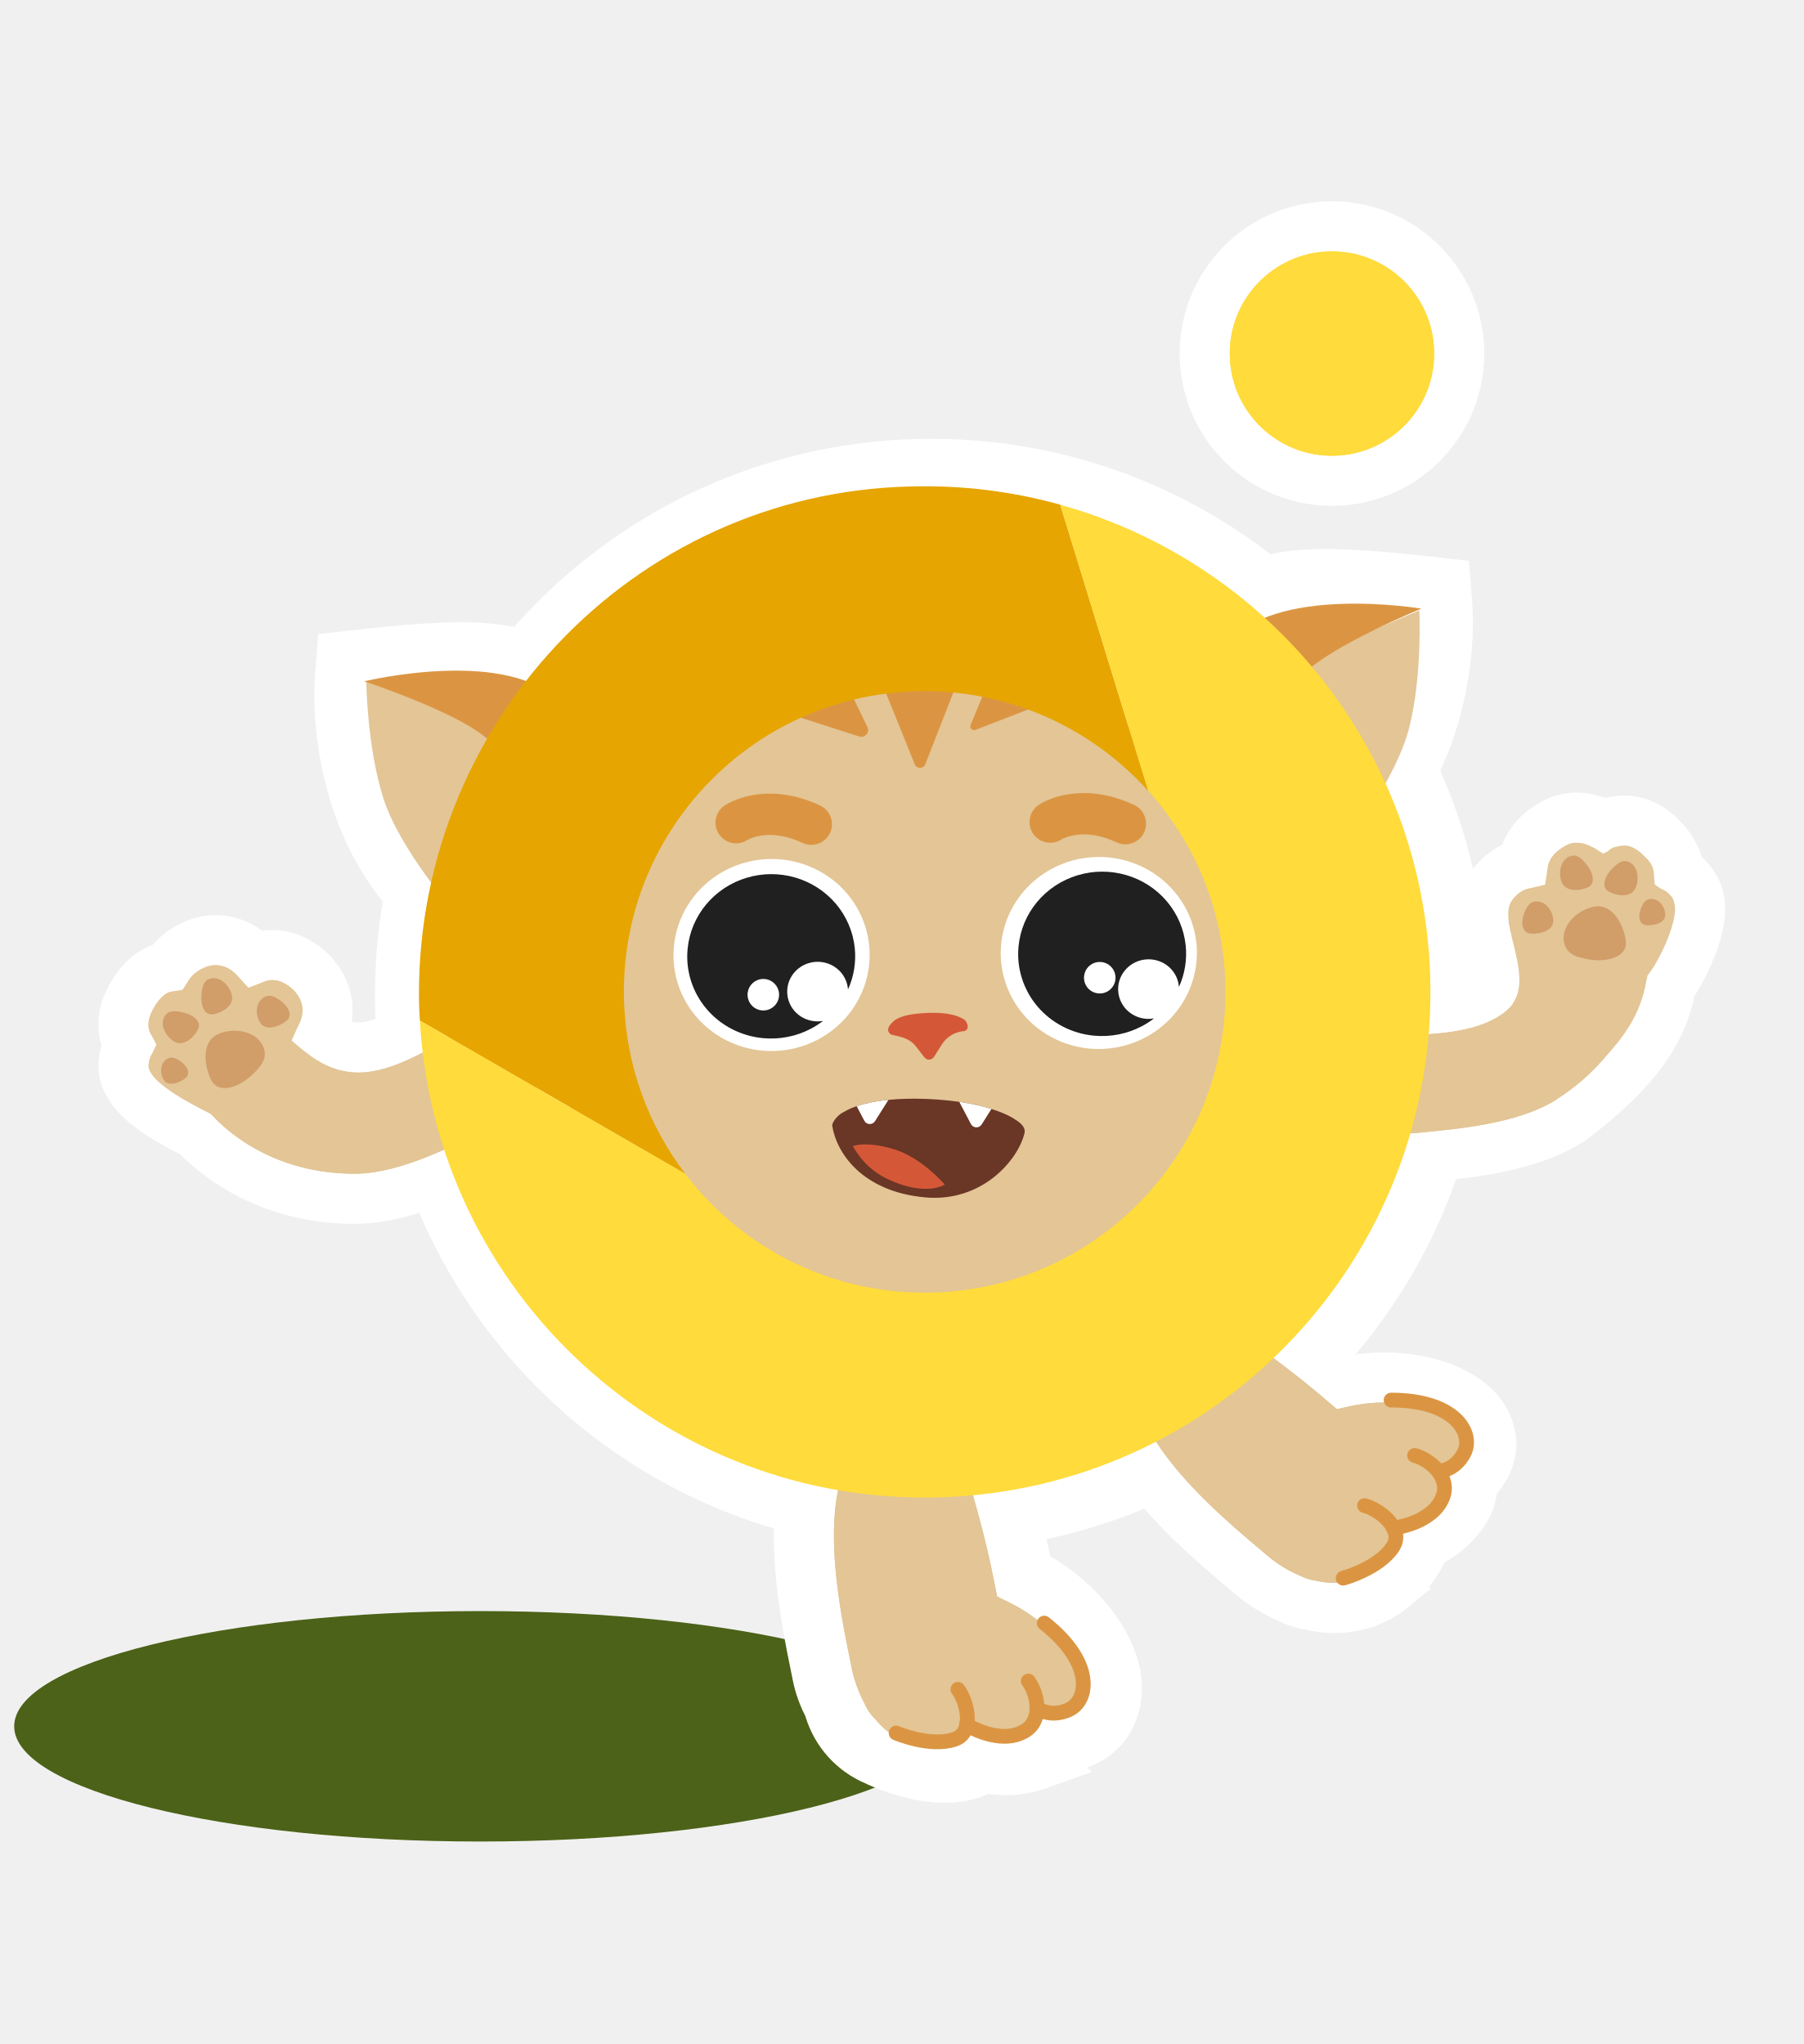
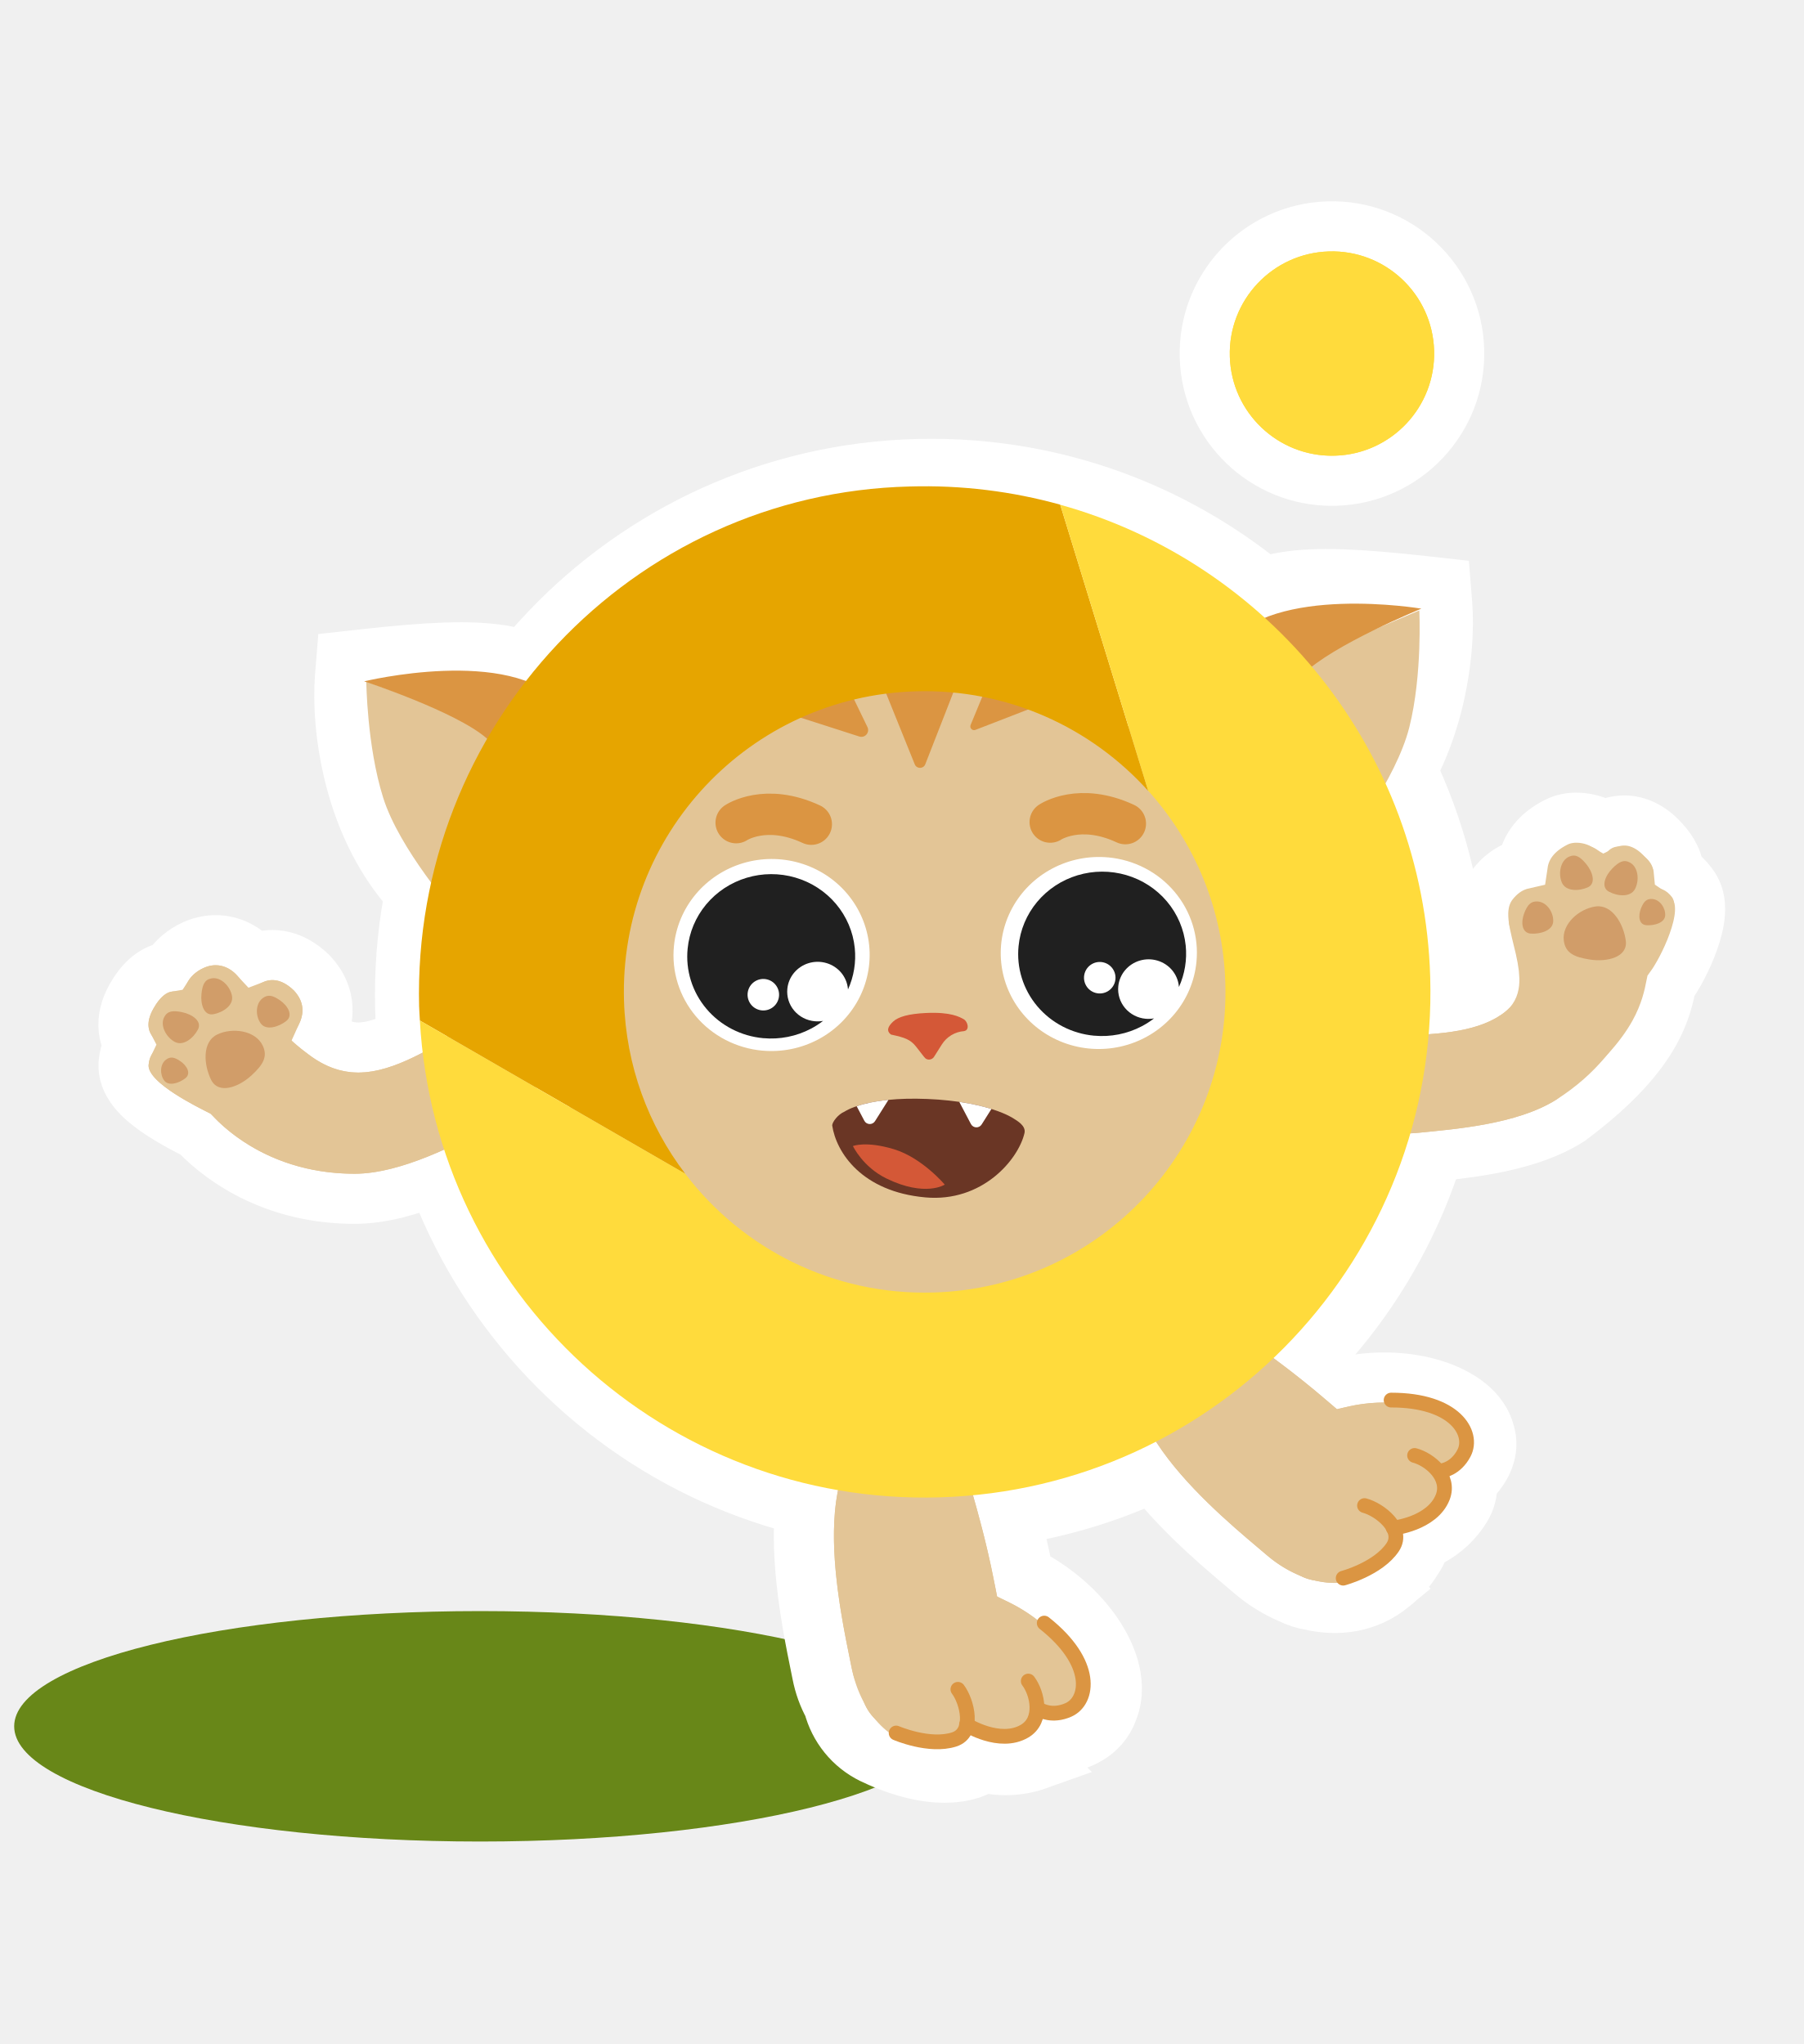
<svg xmlns="http://www.w3.org/2000/svg" width="180" height="204" viewBox="0 0 180 204" fill="none">
  <style>
  @media (prefers-reduced-motion: reduce) { * { animation: none !important; } }

  .cat        { transform-origin: 92px 176px;  animation: cat-dance 1.2s ease-in-out infinite; }
  .shadow     { transform-origin: 48px 172px;  animation: shadow-pulse .6s ease-in-out infinite; }
  .arm-left   { transform-origin: 54px 110px;  animation: arm-left-wave 1.2s ease-in-out infinite; }
  .arm-right  { transform-origin: 151px 91px;  animation: arm-right-wave 1.2s ease-in-out infinite; }
  .leg-left   { transform-origin: 95px 146px;  animation: leg-left-step 1.2s ease-in-out infinite; }
  .leg-right  { transform-origin: 117px 137px; animation: leg-right-step 1.2s ease-in-out infinite; }
  .ear-left   { transform-origin: 57px 88px;   animation: ear-left-wiggle 1.2s ease-in-out infinite; }
  .ear-right  { transform-origin: 121px 80px;  animation: ear-right-wiggle 1.2s ease-in-out infinite; }
  .face       { transform-origin: 93px 99px;   animation: face-bob 1.2s ease-in-out .06s infinite; }
  .mouth      { transform-origin: 92px 110px;  animation: mouth-sing .6s ease-in-out infinite alternate; }
  .eye-r      { transform-origin: 110px 95px;  animation: blink 3.6s linear infinite; }
  .eye-l      { transform-origin: 77px 95px;   animation: blink 3.6s linear infinite; }
  .ball       { animation: ball-bounce .6s ease-in-out -.3s infinite; }
  .flame-outer{ transform-origin: 219px 139px; animation: flicker .72s ease-in-out infinite; }
  .flame-inner{ transform-origin: 220px 129px; animation: flicker .54s ease-in-out -.2s infinite; }
  .glow       { transform-origin: 220px 160px; animation: glow-pulse .72s ease-in-out infinite alternate; }
  .spark      { animation: spark-rise 1.6s linear infinite; }
  .spark-2    { animation-name: spark-rise-b; animation-delay: -.55s; animation-duration: 1.45s; }
  .spark-3    { animation-delay: -1.1s; animation-duration: 1.75s; }
  .note       { animation: note-float 3.2s ease-out infinite; }
  .note-2     { animation-delay: -1.6s; }

  @keyframes cat-dance {
    0%, 100% { transform: translateY(0) rotate(-3.5deg) scale(1.015, .98); }
    25%, 75% { transform: translateY(-8px) rotate(0deg) scale(.99, 1.015); }
    50%      { transform: translateY(0) rotate(3.5deg) scale(1.015, .98); }
  }
  @keyframes shadow-pulse {
    0%, 100% { transform: scale(1, 1); opacity: 1; }
    50%      { transform: scale(.96, .92); opacity: .85; }
  }
  @keyframes arm-left-wave {
    0%, 50%, 100% { transform: rotate(-6deg); }
    25%, 75%      { transform: rotate(10deg); }
  }
  @keyframes arm-right-wave {
    0%, 50%, 100% { transform: rotate(6deg); }
    25%, 75%      { transform: rotate(-9deg); }
  }
  @keyframes leg-left-step {
    0%, 50%, 100% { transform: rotate(0deg); }
    25%           { transform: rotate(-7deg); }
    75%           { transform: rotate(3deg); }
  }
  @keyframes leg-right-step {
    0%, 50%, 100% { transform: rotate(0deg); }
    25%           { transform: rotate(4deg); }
    75%           { transform: rotate(-7deg); }
  }
  @keyframes ear-left-wiggle {
    0%, 100% { transform: rotate(3deg); }
    50%      { transform: rotate(-4deg); }
  }
  @keyframes ear-right-wiggle {
    0%, 100% { transform: rotate(-3deg); }
    50%      { transform: rotate(4deg); }
  }
  @keyframes face-bob {
    0%, 100% { transform: translate(-1px, .5px) rotate(-1deg); }
    25%, 75% { transform: translate(0, -.8px) rotate(0deg); }
    50%      { transform: translate(1px, .5px) rotate(1deg); }
  }
  @keyframes mouth-sing {
    from { transform: scale(1, .98); }
    to   { transform: scale(1.03, 1.06); }
  }
  @keyframes blink {
    0%, 92%, 96.5%, 100% { transform: scaleY(1); }
    94%                  { transform: scaleY(.08); }
  }
  @keyframes ball-bounce {
    0%, 100% { transform: translateY(0); }
    50%      { transform: translateY(-5px); }
  }
  @keyframes flicker {
    0%, 100% { transform: scale(1, 1) skewX(0deg); }
    30%      { transform: scale(1.02, 1.06) skewX(1.5deg); }
    55%      { transform: scale(.985, .92) skewX(-2deg); }
    80%      { transform: scale(1.005, 1.03) skewX(1deg); }
  }
  @keyframes glow-pulse {
    from { transform: scale(1, 1); opacity: .10; }
    to   { transform: scale(1.05, 1.07); opacity: .18; }
  }
  @keyframes spark-rise {
    0%   { transform: translate(0, 0); opacity: 0; }
    12%  { opacity: 1; }
    100% { transform: translate(7px, -52px); opacity: 0; }
  }
  @keyframes spark-rise-b {
    0%   { transform: translate(0, 0); opacity: 0; }
    12%  { opacity: 1; }
    100% { transform: translate(-8px, -48px); opacity: 0; }
  }
  @keyframes note-float {
    0%   { transform: translate(0, 3px) rotate(0deg); opacity: 0; }
    12%  { opacity: .7; }
    100% { transform: translate(-5px, -26px) rotate(-12deg); opacity: 0; }
  }
</style>
  <g class="shadow">
-     <ellipse cx="47.915" cy="172.293" rx="46.5" ry="11.5" fill="#3A5200" fill-opacity="0.9" />
+     <ellipse cx="47.915" cy="172.293" rx="46.5" ry="11.5" fill="#597B01" fill-opacity="0.9" />
  </g>
  <g class="cat">
    <circle cx="92.915" cy="99.294" r="53" fill="white" stroke="white" stroke-width="5" />
    <g class="arm-left">
      <path d="M19.308 94.32C21.194 93.475 23.062 93.796 24.481 94.774C24.849 95.027 25.18 95.32 25.476 95.639C26.152 95.38 26.967 95.234 27.88 95.371C28.907 95.524 29.853 96.004 30.702 96.729L31.06 97.055L31.106 97.099L31.15 97.146C31.989 98.044 32.491 99.069 32.638 100.161C32.78 101.223 32.561 102.162 32.271 102.882C32.235 102.973 32.196 103.062 32.157 103.148C33.174 103.922 34.12 104.408 35.289 104.526C36.515 104.648 37.965 104.258 39.546 103.554C40.312 103.213 41.044 102.83 41.741 102.454C42.389 102.106 43.116 101.703 43.705 101.434L43.712 101.431C43.69 101.441 43.702 101.436 43.793 101.389C43.876 101.346 43.966 101.298 44.1 101.228C44.354 101.095 44.691 100.92 45.083 100.731C45.858 100.356 46.893 99.899 48.017 99.561C49.113 99.231 50.471 98.957 51.835 99.1C53.187 99.242 54.62 99.812 55.661 101.139L55.864 101.415L56.055 101.703C57.928 104.688 57.02 107.757 55.572 109.91C54.111 112.081 51.852 113.808 49.984 114.749C48.446 115.524 46.128 116.743 43.617 117.75C41.131 118.747 38.205 119.644 35.389 119.645H35.388C27.676 119.645 22.371 116.176 19.511 113.194C18.749 112.81 17.366 112.1 16.091 111.273C15.326 110.777 14.489 110.17 13.819 109.492C13.27 108.935 12.271 107.782 12.328 106.22L12.33 106.17L12.334 106.12C12.387 105.427 12.557 104.821 12.81 104.3C12.58 103.86 12.407 103.347 12.343 102.762C12.218 101.626 12.531 100.505 13.123 99.45L13.125 99.446C13.951 97.978 15.102 96.774 16.715 96.502C17.282 95.623 18.156 94.836 19.308 94.32Z" fill="#E3C596" stroke="white" stroke-width="5" />
      <path fill-rule="evenodd" clip-rule="evenodd" d="M25.035 100.923C21.185 99.519 16.83 103.612 19.466 108.982C20.608 111.31 25.903 117.145 35.388 117.145C40.065 117.144 45.684 114.117 48.859 112.517C51.998 110.935 56.443 106.654 53.807 102.835C51.619 99.666 45.498 103.367 44.742 103.709C42.777 104.605 38.796 107.39 35.039 107.014C30.418 106.55 28.365 102.134 25.034 100.921L25.035 100.923Z" fill="#E3C596" />
      <path fill-rule="evenodd" clip-rule="evenodd" d="M28.862 103.633C29.06 103.294 31.412 101.089 29.323 98.853C26.679 96.299 24.808 99.276 24.808 99.276C24.808 99.276 24.744 99.439 24.666 99.178C24.12 97.282 22.386 95.68 20.33 96.601C18.674 97.343 18.192 98.869 18.576 99.381C17.908 98.984 16.69 98.21 15.303 100.672C13.659 103.606 16.694 104.382 16.694 104.382C16.694 104.382 14.979 104.331 14.827 106.312C14.761 108.098 19.843 110.56 21.038 111.164C21.994 111.844 24.758 110.826 26.975 108.928C29.403 106.001 28.912 103.808 28.863 103.635L28.862 103.633Z" fill="#E3C596" />
      <path d="M21.054 107.748C21.784 109.252 23.785 108.526 25.081 107.342C26.268 106.256 26.742 105.44 26.206 104.337C25.476 102.832 23.172 102.521 21.668 103.251C20.163 103.981 20.322 106.244 21.054 107.748Z" fill="#D19D69" />
      <path d="M19.746 102.762C20.198 101.917 19.172 101.227 18.176 101.021C17.263 100.833 16.72 100.885 16.389 101.504C15.938 102.349 16.583 103.528 17.44 103.985C18.296 104.44 19.296 103.608 19.744 102.763L19.746 102.762Z" fill="#D19D69" />
      <path d="M21.282 101.224C20.34 101.395 19.997 100.21 20.103 99.198C20.202 98.271 20.419 97.769 21.107 97.645C22.049 97.473 22.977 98.446 23.15 99.401C23.323 100.356 22.226 101.055 21.284 101.227L21.282 101.224Z" fill="#D19D69" />
      <path d="M28.547 101.917C29.299 101.339 28.715 100.374 27.946 99.84C27.242 99.352 26.751 99.206 26.202 99.629C25.45 100.208 25.497 101.465 26.037 102.167C26.577 102.869 27.795 102.496 28.547 101.917Z" fill="#D19D69" />
      <path d="M18.483 107.623C19.114 107.139 18.638 106.349 18.006 105.917C17.425 105.522 17.021 105.406 16.559 105.761C15.929 106.247 15.956 107.282 16.397 107.855C16.839 108.427 17.855 108.108 18.483 107.623Z" fill="#D19D69" />
    </g>
    <g class="arm-right">
      <path d="M165.683 83.526C164.531 82.374 162.994 81.648 161.281 81.96C160.848 82.038 160.451 82.177 160.085 82.356C159.793 82.186 159.496 82.049 159.207 81.944C158.083 81.535 156.585 81.414 155.297 82.058C153.359 83.027 152.214 84.471 151.952 86.243C151.799 86.278 151.643 86.32 151.486 86.373C150.501 86.707 149.637 87.354 148.932 88.272C147.835 89.702 147.941 91.417 148.09 92.468C148.242 93.537 148.613 94.875 148.812 95.745C149.337 98.036 149.101 98.664 148.629 99.034L148.443 99.174C147.478 99.853 146.117 100.262 144.513 100.501C143.684 100.625 142.861 100.695 142.072 100.752C141.521 100.792 140.917 100.83 140.378 100.885L139.867 100.945L139.862 100.946C139.886 100.942 139.872 100.945 139.769 100.954C139.675 100.962 139.575 100.97 139.424 100.983C139.139 101.007 138.761 101.041 138.328 101.092C137.473 101.192 136.354 101.362 135.224 101.681C134.123 101.991 132.831 102.489 131.757 103.341C130.621 104.243 129.67 105.606 129.599 107.457C129.457 111.19 131.949 113.395 134.403 114.468C136.802 115.516 139.635 115.76 141.717 115.551L141.72 115.551C143.429 115.378 146.041 115.161 148.699 114.663C151.331 114.17 154.283 113.355 156.659 111.843L156.74 111.792L156.815 111.735C161.306 108.372 163.734 105.509 165.09 103.059C166.196 101.061 166.55 99.335 166.737 98.397C167.019 98.007 167.283 97.573 167.505 97.18C167.911 96.462 168.337 95.596 168.698 94.704C169.052 93.828 169.382 92.834 169.54 91.881C169.671 91.091 169.814 89.635 168.996 88.407L168.779 88.102C168.41 87.61 167.987 87.195 167.509 86.874C167.387 85.568 166.627 84.47 165.683 83.526Z" fill="#E3C596" stroke="white" stroke-width="5" />
      <path fill-rule="evenodd" clip-rule="evenodd" d="M155.342 90.489C157.837 87.237 163.708 88.353 164.366 94.3C164.653 96.875 163.319 104.641 155.317 109.734C151.37 112.245 145.003 112.705 141.467 113.064C137.97 113.414 131.92 112.188 132.097 107.551C132.244 103.704 139.391 103.537 140.212 103.421C142.352 103.123 147.203 103.336 150.175 101C153.826 98.128 153.184 93.301 155.344 90.486L155.342 90.489Z" fill="#E3C596" />
      <path fill-rule="evenodd" clip-rule="evenodd" d="M153.571 94.833C153.22 94.651 150.055 94.055 150.618 91.049C151.478 87.474 154.655 88.981 154.655 88.981C154.655 88.981 154.797 89.084 154.719 88.823C154.162 86.93 154.766 84.648 156.994 84.32C158.79 84.058 160.013 85.086 159.965 85.723C160.315 85.028 160.929 83.723 163.42 85.055C166.383 86.647 164.238 88.933 164.238 88.933C164.238 88.933 165.66 87.971 166.852 89.557C167.864 91.029 164.899 95.832 164.216 96.986C163.774 98.07 160.897 98.696 158.007 98.286C154.388 97.12 153.625 95.005 153.571 94.833Z" fill="#E3C596" />
      <path d="M162.226 93.872C161.999 92.213 160.876 90.243 159.218 90.469C157.56 90.696 155.818 92.234 156.045 93.892C156.209 95.105 157.059 95.524 158.649 95.768C160.386 96.036 162.452 95.529 162.226 93.872ZM153.436 89.972C152.744 89.925 152.416 90.319 152.102 91.115C151.758 91.988 151.808 93.112 152.754 93.178C153.7 93.243 154.923 92.876 154.983 91.993C155.042 91.109 154.383 90.037 153.436 89.972ZM166.157 91.375C166.208 90.654 165.654 89.777 164.86 89.723C164.281 89.683 164.006 90.005 163.744 90.656C163.457 91.367 163.499 92.286 164.293 92.341C165.085 92.393 166.109 92.097 166.157 91.375ZM158.274 86.229C157.677 85.512 157.219 85.215 156.576 85.494C155.697 85.873 155.464 87.198 155.85 88.087C156.236 88.978 157.537 88.951 158.416 88.571C159.295 88.192 158.923 87.012 158.274 86.229ZM162.64 86.085C162.024 85.753 161.541 86.012 160.886 86.675C160.172 87.398 159.701 88.539 160.544 88.994L160.547 88.995C161.389 89.449 162.685 89.585 163.143 88.732C163.6 87.878 163.484 86.54 162.64 86.085Z" fill="#D19D69" />
    </g>
    <g class="leg-left">
      <path d="M89.225 138.901C91.922 138.469 94.17 138.916 95.903 140.187C97.338 141.24 98.097 142.629 98.53 143.651L98.696 144.065L98.74 144.178L98.773 144.292C100.356 149.649 101.261 152.83 102.15 157.3C104.94 158.701 107.167 160.653 108.672 162.672C109.556 163.858 110.25 165.146 110.629 166.441C110.98 167.642 111.14 169.153 110.559 170.597C109.702 173.031 107.364 173.731 106.222 173.926C106.07 173.952 105.919 173.972 105.77 173.988C105.684 174.1 105.593 174.211 105.491 174.32C104.956 174.894 104.276 175.336 103.48 175.621L103.481 175.622C101.601 176.294 99.701 176.292 98.076 175.9C96.936 176.719 95.516 176.919 94.219 176.921C91.663 176.924 89.003 175.949 87.18 175.069L87.177 175.067C85.141 174.081 83.702 172.26 83.159 170.142C82.632 169.194 82.251 168.145 82.029 167.009L81.517 164.464C80.916 161.398 80.153 156.948 80.217 152.745C80.259 149.941 80.665 146.923 81.953 144.377C83.313 141.688 85.639 139.592 89.131 138.918L89.178 138.908L89.225 138.901Z" fill="#E3C596" stroke="white" stroke-width="6" />
      <path fill-rule="evenodd" clip-rule="evenodd" d="M92.851 174.271C97.067 174.349 100.782 170.601 100.676 166.386C99.083 156.194 98.31 153.311 95.897 145.143C95.237 143.428 93.91 141.189 89.699 141.864C79.795 143.775 83.891 160.902 84.974 166.432C85.782 170.573 88.633 174.377 92.853 174.269L92.851 174.271Z" fill="#E3C596" />
      <path fill-rule="evenodd" clip-rule="evenodd" d="M102.471 172.797C100.223 173.601 97.97 172.962 96.889 172.143C96.873 172.937 96.735 173.918 94.215 173.921C92.325 173.924 90.148 173.172 88.484 172.368C86.909 171.605 85.914 170.008 85.915 168.256C85.918 165.719 86.037 162.055 86.674 161.192C88.949 158.105 93.146 157.844 95.867 158.409C104.086 159.653 109.006 166.708 107.753 169.542C107.191 171.299 104.212 171.143 103.781 170.884C103.758 170.871 103.959 172.265 102.469 172.797L102.471 172.797Z" fill="#E3C596" />
      <path d="M89.42 172.962C89.42 172.962 92.736 174.399 95.207 173.606C97.292 172.935 96.503 169.819 95.583 168.601" stroke="#DB9542" stroke-width="1.473" stroke-linecap="round" stroke-linejoin="round" />
      <path d="M96.441 172.138C96.441 172.138 99.747 174.231 102.228 172.782C104.12 171.676 103.524 168.995 102.604 167.777" stroke="#DB9542" stroke-width="1.473" stroke-linecap="round" stroke-linejoin="round" />
      <path d="M103.808 170.668C103.808 170.668 104.974 171.39 106.625 170.649C108.624 169.752 109.235 165.967 104.198 161.991" stroke="#DB9542" stroke-width="1.473" stroke-linecap="round" stroke-linejoin="round" />
    </g>
    <g class="leg-right">
      <path d="M118.716 128.346C120.368 128.286 121.73 128.86 122.665 129.371L123.039 129.584L123.125 129.634L123.207 129.692C127.847 132.964 130.53 134.899 134.07 137.924C137.135 137.249 140.106 137.389 142.528 138.036C143.915 138.406 145.201 138.963 146.243 139.702C147.214 140.39 148.183 141.393 148.58 142.74C149.337 144.92 148.095 146.732 147.352 147.559C147.205 147.723 147.05 147.874 146.897 148.017C146.947 148.832 146.768 149.746 146.198 150.661C145.139 152.358 143.639 153.479 142.182 154.117C142.141 154.224 142.096 154.33 142.051 154.436C141.9 154.925 141.661 155.36 141.383 155.747C140.787 156.733 140.01 157.637 139.049 158.386L139.05 158.387C136.524 160.494 133.461 160.829 130.714 160.191C130.008 160.075 129.324 159.852 128.683 159.53C127.451 159.014 126.283 158.314 125.235 157.483L124.781 157.109C122.737 155.359 117.953 151.52 114.582 147.124C112.895 144.924 111.393 142.376 110.845 139.687C110.271 136.867 110.769 133.942 112.977 131.377L113.003 131.347L113.03 131.318C114.81 129.379 116.732 128.419 118.716 128.346Z" fill="#E3C596" stroke="white" stroke-width="5" />
      <path fill-rule="evenodd" clip-rule="evenodd" d="M126.407 155.21C122.128 151.546 108.288 140.654 114.871 133.009C117.755 129.869 120.186 130.8 121.766 131.735C128.728 136.644 131.124 138.427 138.694 145.43C141.392 148.669 140.806 153.914 137.449 156.467C134.207 159.171 129.611 157.955 126.407 155.21Z" fill="#E3C596" />
      <path fill-rule="evenodd" clip-rule="evenodd" d="M143.919 147.027C144.418 146.961 146.851 145.236 146.201 143.511C145.423 140.511 137.188 138.029 129.972 142.153C127.489 143.399 124.357 146.208 124.488 150.039C124.522 151.11 126.704 154.058 128.276 156.049C129.359 157.423 131.134 158.059 132.841 157.678C134.645 157.278 136.818 156.516 138.299 155.342C140.272 153.776 139.773 152.922 139.293 152.288C140.648 152.261 142.813 151.365 144.077 149.337C144.914 147.996 143.892 147.028 143.919 147.024L143.919 147.027Z" fill="#E3C596" />
      <path d="M134.028 157.507C134.028 157.507 137.522 156.577 138.966 154.422C140.185 152.603 137.635 150.646 136.157 150.263" stroke="#DB9542" stroke-width="1.473" stroke-linecap="round" stroke-linejoin="round" />
      <path d="M139.024 152.504C139.024 152.504 142.914 152.095 143.962 149.419C144.76 147.378 142.63 145.644 141.153 145.26" stroke="#DB9542" stroke-width="1.473" stroke-linecap="round" stroke-linejoin="round" />
      <path d="M143.889 146.781C143.889 146.781 145.253 146.625 146.086 145.019C147.097 143.075 145.226 139.728 138.81 139.735" stroke="#DB9542" stroke-width="1.473" stroke-linecap="round" stroke-linejoin="round" />
    </g>
    <g class="ear-left">
      <path d="M36.139 65.309C42.883 64.559 46.938 64.391 50.058 64.887C53.302 65.403 55.422 66.631 58.113 68.099L61.045 69.699L58.683 72.062C55.94 74.805 49.464 82.168 45.627 89.458L44.047 92.461L41.648 90.062C38.038 86.452 36.035 81.919 34.971 77.837C33.908 73.76 33.735 69.954 33.923 67.595L34.088 65.537L36.139 65.309Z" fill="white" stroke="white" stroke-width="5" />
      <path fill-rule="evenodd" clip-rule="evenodd" d="M45.366 91.018L63.937 77.813L36.552 68.032C36.552 68.032 36.608 74.437 38.231 79.605C39.856 84.772 45.366 91.018 45.366 91.018Z" fill="#E3C596" />
      <path fill-rule="evenodd" clip-rule="evenodd" d="M56.077 70.291C50.912 64.453 36.336 68.001 36.336 68.001C36.336 68.001 45.513 71.011 48.574 73.699C51.636 76.387 54.411 84.755 54.411 84.755C54.411 84.755 61.241 76.128 56.074 70.29L56.077 70.291Z" fill="#DB9542" />
    </g>
    <g class="ear-right">
      <path d="M142.192 57.998C135.448 57.249 131.393 57.08 128.273 57.576C125.029 58.092 122.91 59.32 120.218 60.788L117.286 62.389L119.648 64.751C122.391 67.494 128.867 74.857 132.704 82.147L134.284 85.15L136.683 82.751C140.293 79.141 142.296 74.608 143.36 70.526C144.423 66.449 144.596 62.643 144.408 60.284L144.243 58.226L142.192 57.998Z" fill="white" stroke="white" stroke-width="5" />
      <path fill-rule="evenodd" clip-rule="evenodd" d="M134.18 84.388L114.862 72.304L141.623 60.923C141.623 60.923 141.946 67.321 140.629 72.576C139.313 77.83 134.18 84.388 134.18 84.388Z" fill="#E3C596" />
      <path fill-rule="evenodd" clip-rule="evenodd" d="M122.301 64.439C127.036 58.248 141.827 60.746 141.827 60.746C141.827 60.746 132.89 64.403 130.027 67.303C127.164 70.202 124.994 78.747 124.994 78.747C124.994 78.747 117.566 70.63 122.301 64.439Z" fill="#DB9542" />
    </g>
    <g class="face">
      <path fill-rule="evenodd" clip-rule="evenodd" d="M93.026 64.046C73.938 62.227 56.951 76.252 55.109 95.611C53.27 114.972 67.305 131.955 86.396 133.782C105.487 135.608 122.474 121.576 124.325 102.218C126.174 82.859 112.118 65.868 93.026 64.046Z" fill="#E3C596" />
      <path fill-rule="evenodd" clip-rule="evenodd" d="M98.243 61.134L92.328 76.278C92.141 76.754 91.469 76.757 91.278 76.284L84.697 59.983C84.54 59.592 84.852 59.171 85.271 59.211L97.767 60.366C98.141 60.401 98.379 60.783 98.24 61.134L98.243 61.134Z" fill="#DB9542" />
      <path fill-rule="evenodd" clip-rule="evenodd" d="M100.946 62.445L96.852 72.352C96.725 72.658 97.026 72.966 97.335 72.845L107.289 68.986C107.539 68.888 107.61 68.568 107.423 68.376L101.561 62.327C101.373 62.132 101.046 62.196 100.943 62.444L100.946 62.445Z" fill="#DB9542" />
      <path fill-rule="evenodd" clip-rule="evenodd" d="M82.393 63.963L86.558 72.569C86.816 73.105 86.308 73.687 85.745 73.507L76.676 70.595C76.216 70.448 76.055 69.879 76.371 69.512L81.272 63.817C81.588 63.45 82.18 63.527 82.39 63.963L82.393 63.963Z" fill="#DB9542" />
      <g class="mouth">
        <path fill-rule="evenodd" clip-rule="evenodd" d="M92.325 119.505C97.996 120.019 101.608 115.755 102.227 113.087C102.398 112.348 101.476 111.85 101.096 111.606C101.096 111.606 98.662 109.939 92.54 109.682C86.417 109.426 84.286 110.936 84.286 110.936C83.603 111.222 83.044 111.991 83.04 112.323C83.444 115.035 86.002 118.931 92.324 119.504L92.325 119.505Z" fill="#6A3625" />
        <path fill-rule="evenodd" clip-rule="evenodd" d="M94.272 118.23C94.272 118.23 92.009 115.548 89.201 114.698C86.392 113.848 85.108 114.381 85.108 114.381C85.108 114.381 86.09 116.467 88.453 117.618C92.326 119.505 94.272 118.23 94.272 118.23L94.272 118.23Z" fill="#D45837" />
        <path fill-rule="evenodd" clip-rule="evenodd" d="M88.652 109.771L87.313 111.895C87.06 112.298 86.466 112.275 86.245 111.854L85.48 110.403C86.179 110.169 87.212 109.916 88.651 109.772L88.652 109.771Z" fill="white" />
        <path fill-rule="evenodd" clip-rule="evenodd" d="M98.928 110.681L97.952 112.227C97.699 112.629 97.106 112.606 96.884 112.185L95.719 109.972C97.053 110.167 98.114 110.426 98.928 110.681Z" fill="white" />
        <path fill-rule="evenodd" clip-rule="evenodd" d="M96.208 102.909C95.293 102.974 94.466 103.47 93.979 104.245L93.188 105.496C93.081 105.646 92.918 105.733 92.748 105.75C92.658 105.76 92.569 105.745 92.486 105.712C92.372 105.667 92.278 105.583 92.205 105.482L91.417 104.468C90.843 103.731 90.238 103.547 89.027 103.28C88.969 103.28 88.912 103.259 88.868 103.222L88.866 103.223C88.437 102.876 88.591 102.456 89.113 101.964C89.635 101.472 90.684 101.183 92.385 101.101C94.894 100.981 95.757 101.5 96.162 101.722C96.566 101.943 96.786 102.802 96.209 102.905L96.208 102.909Z" fill="#D45837" />
      </g>
      <path d="M73.456 82.105C73.456 82.105 76.381 80.126 80.955 82.259M104.794 82.048C104.794 82.048 107.719 80.069 112.292 82.202" stroke="#DB9542" stroke-width="4.125" stroke-linecap="round" stroke-linejoin="round" />
      <g class="eye-r">
        <path fill-rule="evenodd" clip-rule="evenodd" d="M110.579 85.573C108.65 85.394 106.712 85.779 105.009 86.679C103.303 87.578 101.909 88.951 101.001 90.628C100.092 92.302 99.712 94.202 99.906 96.089C100.1 97.972 100.862 99.76 102.093 101.22C103.324 102.681 104.972 103.75 106.827 104.293C108.682 104.836 110.659 104.829 112.508 104.271C114.359 103.714 116 102.632 117.224 101.162C118.449 99.692 119.201 97.9 119.385 96.013C119.511 94.76 119.382 93.496 119.006 92.292C118.63 91.088 118.017 89.97 117.197 88.999C116.377 88.027 115.373 87.226 114.235 86.639C113.101 86.052 111.857 85.688 110.576 85.57L110.579 85.573Z" fill="white" />
        <path d="M113.944 102.418C112.486 103.188 110.827 103.518 109.176 103.365L109.178 103.367C108.082 103.266 107.017 102.955 106.045 102.452C105.072 101.949 104.212 101.263 103.509 100.431C102.808 99.6 102.283 98.643 101.961 97.612C101.639 96.582 101.529 95.499 101.637 94.426C101.794 92.811 102.438 91.276 103.486 90.018C104.535 88.76 105.939 87.833 107.524 87.356C109.107 86.879 110.8 86.872 112.387 87.338C113.975 87.803 115.386 88.718 116.441 89.969C117.494 91.218 118.146 92.749 118.313 94.361C118.459 95.781 118.225 97.21 117.637 98.509C117.635 98.477 117.633 98.445 117.629 98.413C117.569 97.829 117.332 97.274 116.951 96.821C116.568 96.368 116.058 96.037 115.482 95.868C114.907 95.7 114.293 95.702 113.719 95.875C113.145 96.048 112.636 96.384 112.256 96.84C111.876 97.296 111.644 97.852 111.586 98.437C111.547 98.826 111.587 99.218 111.704 99.591C111.82 99.965 112.011 100.311 112.265 100.613C112.519 100.914 112.831 101.163 113.184 101.345C113.535 101.527 113.921 101.64 114.319 101.677L114.318 101.676C114.599 101.702 114.881 101.689 115.155 101.64C114.777 101.931 114.372 102.192 113.944 102.418Z" fill="#202020" />
        <path d="M110.145 96.062C110.983 96.287 111.481 97.149 111.256 97.988C111.032 98.826 110.17 99.324 109.331 99.099C108.492 98.875 107.995 98.013 108.219 97.174C108.444 96.335 109.306 95.838 110.145 96.062Z" fill="white" />
      </g>
      <g class="eye-l">
        <path fill-rule="evenodd" clip-rule="evenodd" d="M76.055 104.854C77.984 105.033 79.922 104.648 81.625 103.748C83.331 102.848 84.724 101.475 85.633 99.799C86.541 98.124 86.922 96.224 86.728 94.338C86.534 92.454 85.771 90.666 84.541 89.206C83.31 87.746 81.662 86.677 79.807 86.133C77.952 85.59 75.975 85.597 74.126 86.155C72.274 86.712 70.634 87.795 69.409 89.264C68.185 90.734 67.433 92.526 67.249 94.413C67.123 95.666 67.252 96.931 67.628 98.135C68.004 99.338 68.617 100.456 69.436 101.428C70.257 102.4 71.261 103.2 72.398 103.788C73.533 104.375 74.777 104.738 76.057 104.857L76.055 104.854Z" fill="white" />
        <path d="M80.922 102.666C79.464 103.436 77.805 103.766 76.154 103.613L76.156 103.615C75.06 103.514 73.995 103.203 73.023 102.7C72.05 102.197 71.19 101.512 70.488 100.68C69.786 99.848 69.261 98.891 68.939 97.86C68.618 96.83 68.507 95.747 68.615 94.674C68.772 93.059 69.416 91.525 70.464 90.266C71.513 89.009 72.918 88.081 74.502 87.605C76.085 87.128 77.778 87.121 79.366 87.586C80.954 88.051 82.364 88.966 83.419 90.217C84.472 91.467 85.125 92.997 85.291 94.61C85.437 96.029 85.203 97.459 84.615 98.757C84.613 98.726 84.611 98.693 84.607 98.662C84.547 98.077 84.31 97.522 83.929 97.07C83.546 96.617 83.036 96.285 82.46 96.117C81.885 95.948 81.272 95.951 80.698 96.123C80.124 96.296 79.615 96.632 79.234 97.088C78.854 97.544 78.622 98.099 78.564 98.685C78.525 99.074 78.566 99.466 78.682 99.84C78.798 100.213 78.989 100.56 79.243 100.862C79.497 101.163 79.809 101.411 80.161 101.593C80.513 101.775 80.9 101.888 81.297 101.925L81.296 101.924C81.577 101.95 81.859 101.938 82.133 101.888C81.755 102.18 81.35 102.441 80.922 102.666Z" fill="#202020" />
        <path d="M76.574 97.758C77.413 97.983 77.91 98.845 77.686 99.683C77.461 100.522 76.599 101.02 75.76 100.795C74.922 100.57 74.424 99.708 74.649 98.87C74.874 98.031 75.736 97.533 76.574 97.758Z" fill="white" />
      </g>
    </g>
    <g class="ball">
      <path d="M145.6 34.911C145.392 27.904 139.545 22.386 132.532 22.595C125.525 22.803 120.008 28.65 120.217 35.663C120.422 42.561 126.09 48.014 132.956 47.984L133.284 47.978C140.291 47.77 145.809 41.924 145.6 34.911Z" fill="#FFDB3C" stroke="white" stroke-width="5" />
      <path d="M132.607 25.094C126.978 25.261 122.548 29.957 122.715 35.589C122.883 41.217 127.579 45.647 133.21 45.48C138.838 45.312 143.269 40.616 143.101 34.985C142.934 29.357 138.238 24.927 132.607 25.094Z" fill="#FFDB3C" />
    </g>
    <path d="M41.821 100.48C41.127 72.497 63.052 49.237 90.767 48.554C95.976 48.4 101.021 49.042 105.793 50.368L114.576 78.942C108.882 72.609 100.549 68.726 91.372 68.996C74.807 69.485 61.776 83.312 62.266 99.875C62.459 106.383 64.713 112.337 68.38 117.148L41.898 101.856C41.873 101.396 41.836 100.941 41.824 100.48L41.821 100.48Z" fill="#E6A500" />
    <path d="M68.371 117.141C74.036 124.595 83.092 129.294 93.163 128.997C109.728 128.507 122.759 114.681 122.269 98.118C122.051 90.717 119.167 84.022 114.57 78.921L105.795 50.377C126.542 56.137 142.042 74.859 142.711 97.513C143.534 125.367 121.62 148.616 93.765 149.441C66.365 150.25 43.421 129.058 41.896 101.855L68.368 117.141L68.371 117.141Z" fill="#FFDB3C" />
  </g>
</svg>
